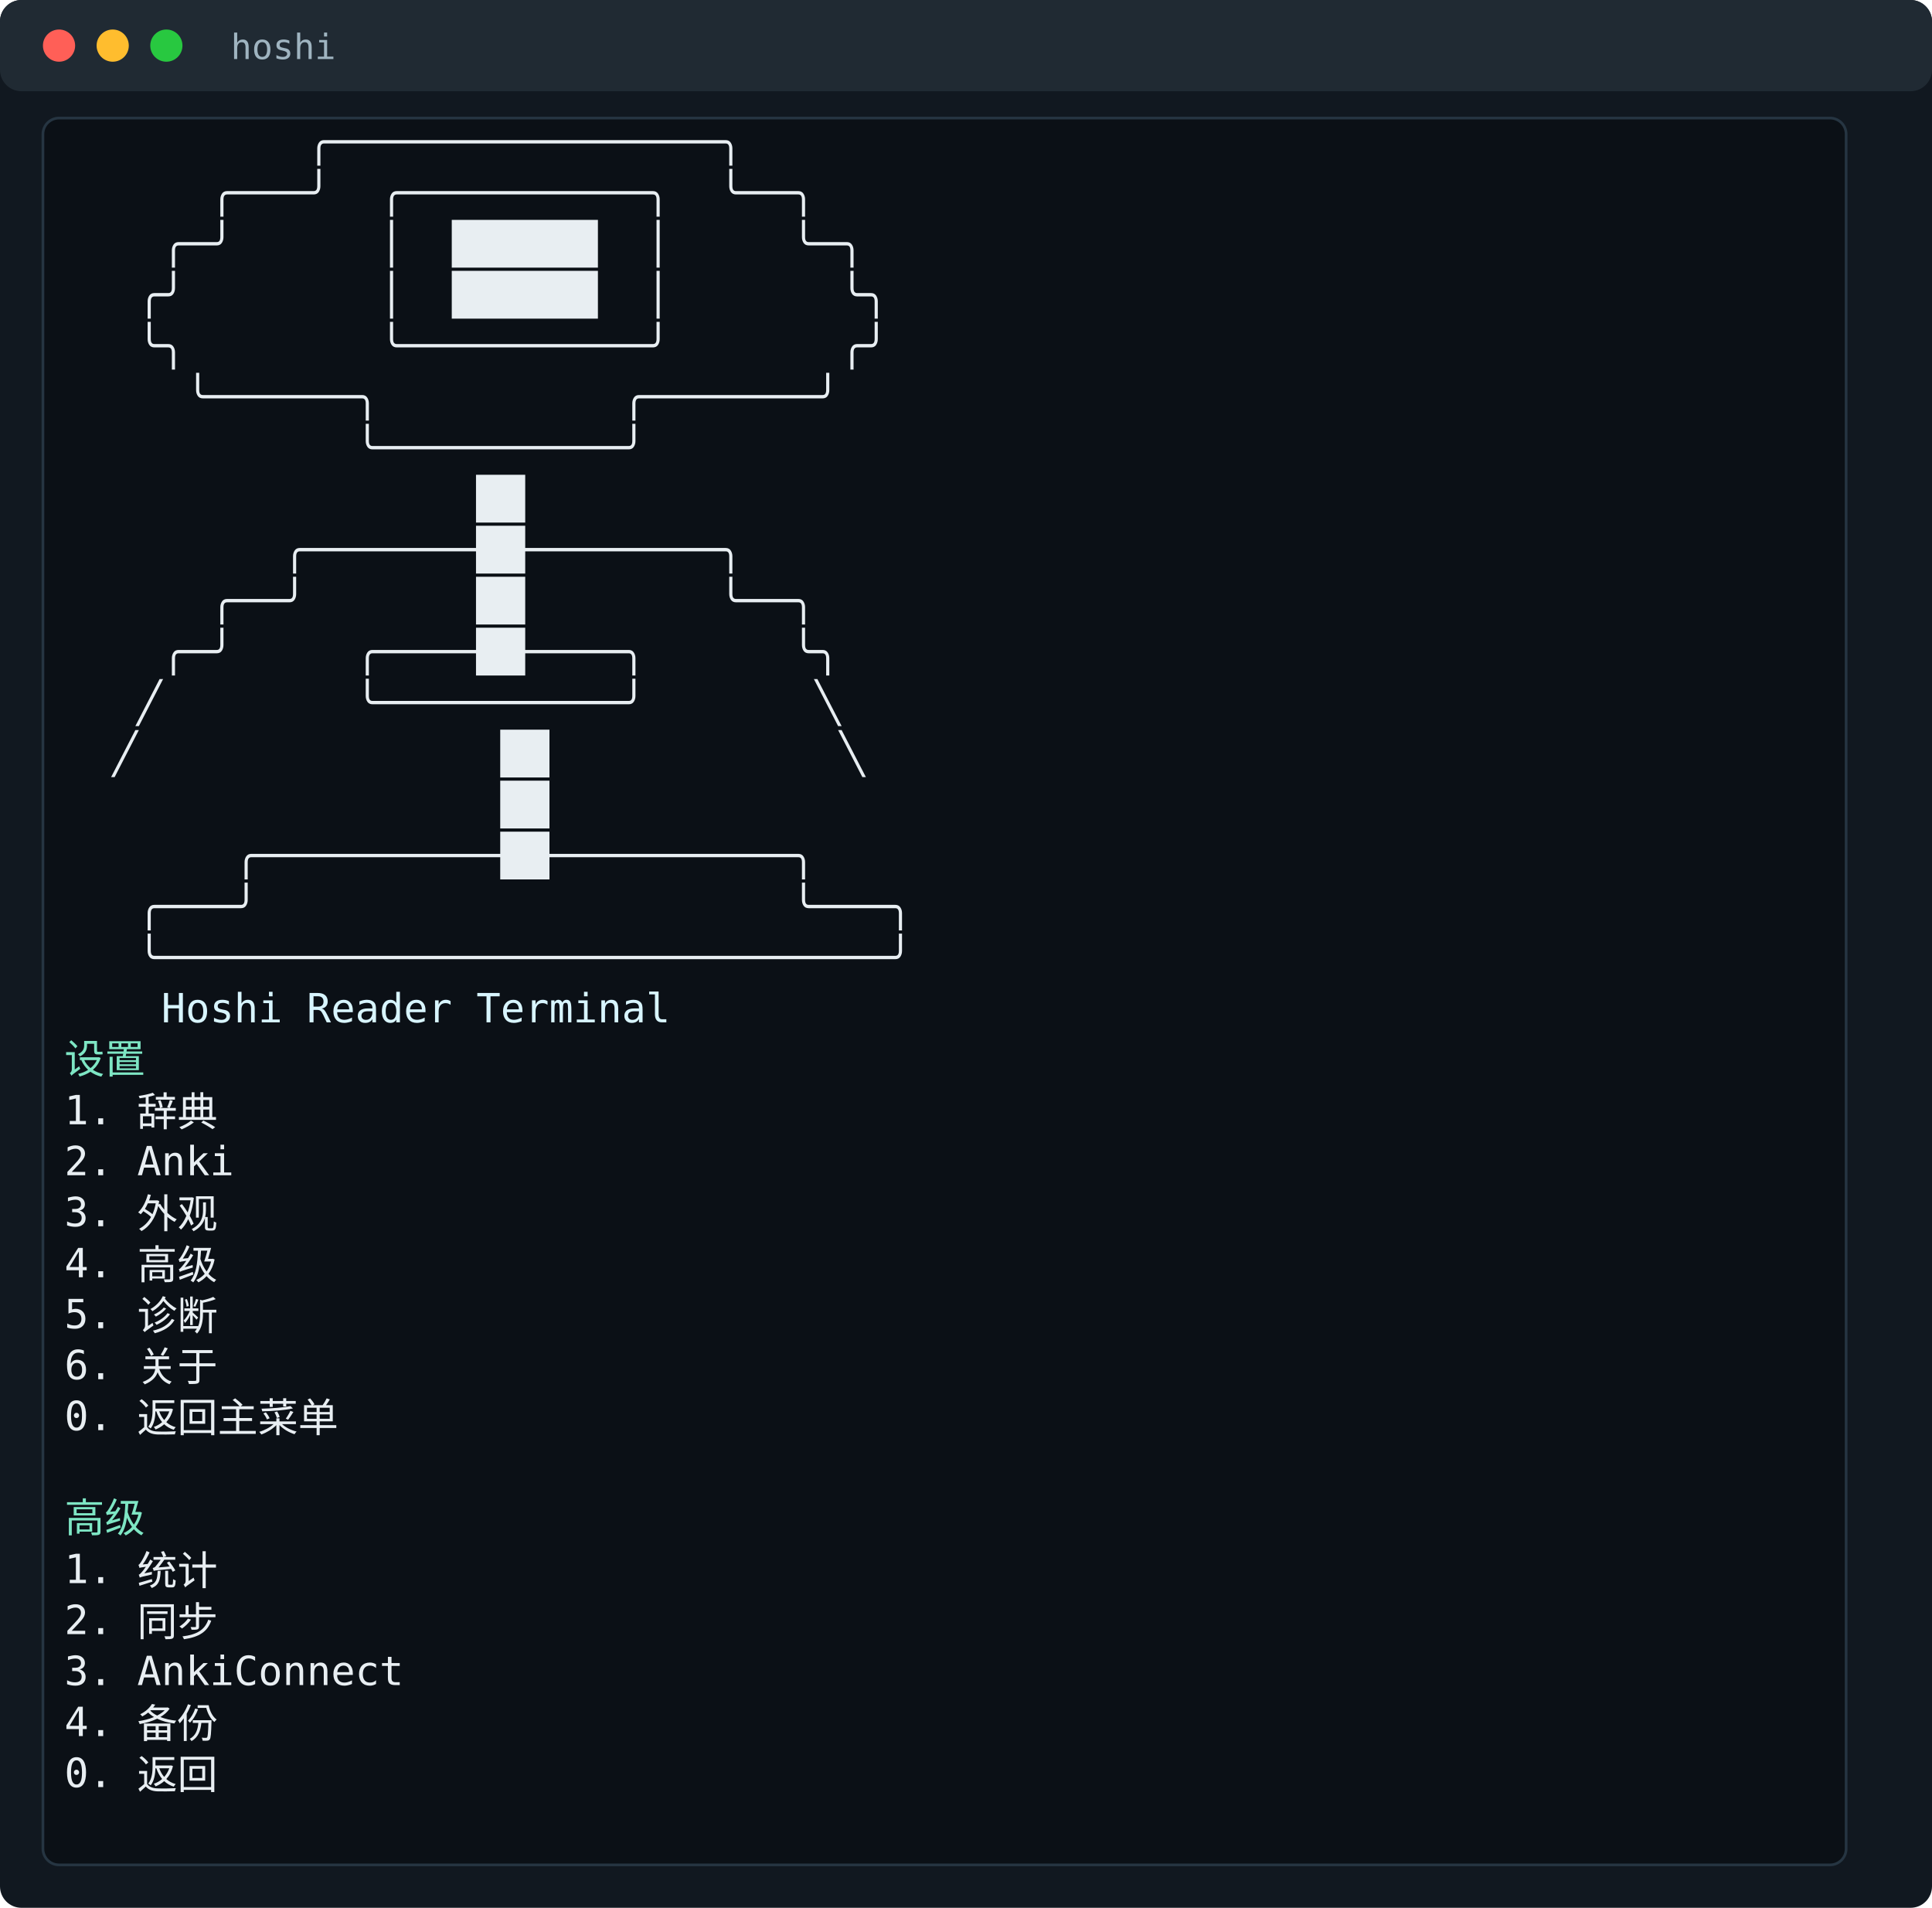
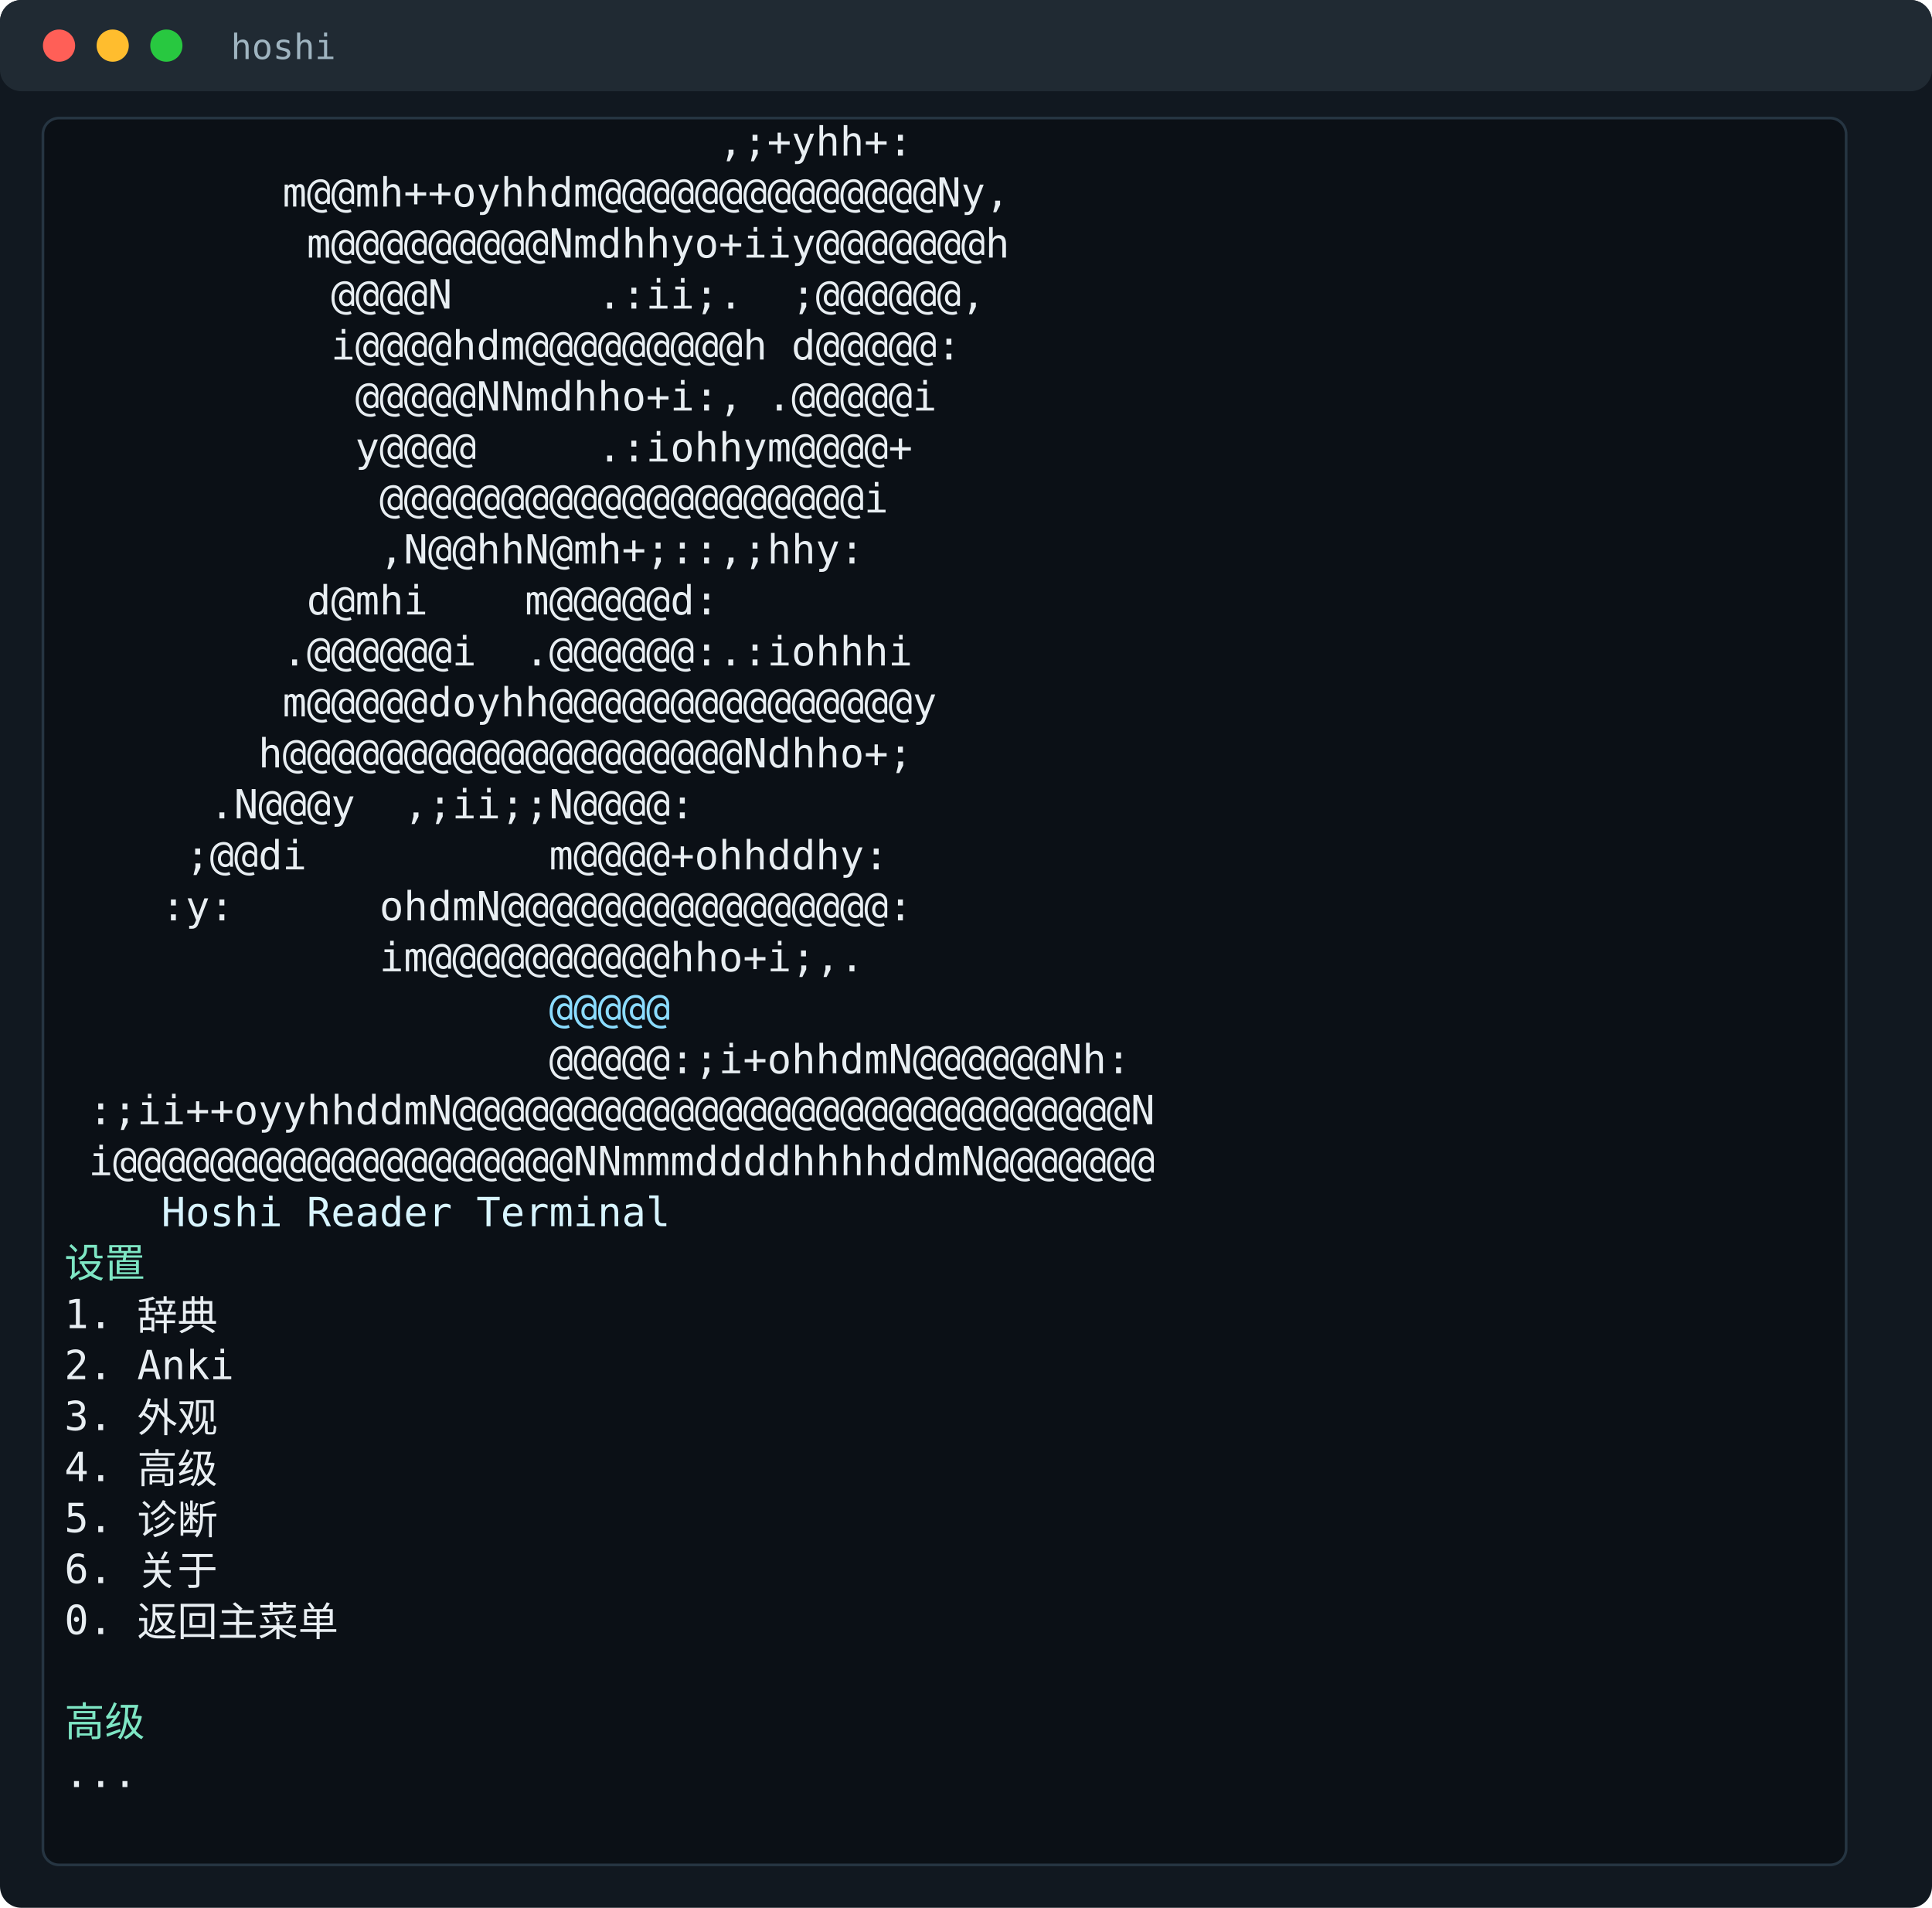
<svg xmlns="http://www.w3.org/2000/svg" width="720" height="711" viewBox="0 0 720 711" role="img" aria-label="Hoshi Reader Terminal screenshot">
  <rect width="720" height="711" rx="8" fill="#111820" />
  <rect x="0" y="0" width="720" height="34" rx="8" fill="#202a33" />
  <circle cx="22" cy="17" r="6" fill="#ff5f57" />
  <circle cx="42" cy="17" r="6" fill="#ffbd2e" />
  <circle cx="62" cy="17" r="6" fill="#28c840" />
  <text x="86" y="22" fill="#9fb4c0" font-family="SFMono-Regular, Menlo, Consolas, monospace" font-size="13">hoshi</text>
  <rect x="16" y="44" width="672" height="651" rx="6" fill="#0b1016" stroke="#263542" />
-   <text x="24" y="58" fill="#e8eef2" font-family="SFMono-Regular, Menlo, Consolas, monospace" font-size="15" xml:space="preserve">          ╭────────────────╮</text>
-   <text x="24" y="77" fill="#e8eef2" font-family="SFMono-Regular, Menlo, Consolas, monospace" font-size="15" xml:space="preserve">      ╭───╯  ╭──────────╮  ╰──╮</text>
-   <text x="24" y="96" fill="#e8eef2" font-family="SFMono-Regular, Menlo, Consolas, monospace" font-size="15" xml:space="preserve">    ╭─╯      │  ██████  │     ╰─╮</text>
-   <text x="24" y="115" fill="#e8eef2" font-family="SFMono-Regular, Menlo, Consolas, monospace" font-size="15" xml:space="preserve">   ╭╯        │  ██████  │       ╰╮</text>
-   <text x="24" y="134" fill="#e8eef2" font-family="SFMono-Regular, Menlo, Consolas, monospace" font-size="15" xml:space="preserve">   ╰╮        ╰──────────╯       ╭╯</text>
-   <text x="24" y="153" fill="#e8eef2" font-family="SFMono-Regular, Menlo, Consolas, monospace" font-size="15" xml:space="preserve">     ╰──────╮          ╭───────╯</text>
-   <text x="24" y="172" fill="#e8eef2" font-family="SFMono-Regular, Menlo, Consolas, monospace" font-size="15" xml:space="preserve">            ╰──────────╯</text>
-   <text x="24" y="191" fill="#e8eef2" font-family="SFMono-Regular, Menlo, Consolas, monospace" font-size="15" xml:space="preserve">                 ██</text>
-   <text x="24" y="210" fill="#e8eef2" font-family="SFMono-Regular, Menlo, Consolas, monospace" font-size="15" xml:space="preserve">         ╭───────██────────╮</text>
-   <text x="24" y="229" fill="#e8eef2" font-family="SFMono-Regular, Menlo, Consolas, monospace" font-size="15" xml:space="preserve">      ╭──╯       ██        ╰──╮</text>
-   <text x="24" y="248" fill="#e8eef2" font-family="SFMono-Regular, Menlo, Consolas, monospace" font-size="15" xml:space="preserve">    ╭─╯     ╭────██────╮      ╰╮</text>
-   <text x="24" y="267" fill="#e8eef2" font-family="SFMono-Regular, Menlo, Consolas, monospace" font-size="15" xml:space="preserve">   ╱        ╰──────────╯       ╲</text>
-   <text x="24" y="286" fill="#e8eef2" font-family="SFMono-Regular, Menlo, Consolas, monospace" font-size="15" xml:space="preserve">  ╱               ██            ╲</text>
-   <text x="24" y="305" fill="#e8eef2" font-family="SFMono-Regular, Menlo, Consolas, monospace" font-size="15" xml:space="preserve">                  ██</text>
-   <text x="24" y="324" fill="#e8eef2" font-family="SFMono-Regular, Menlo, Consolas, monospace" font-size="15" xml:space="preserve">       ╭──────────██──────────╮</text>
-   <text x="24" y="343" fill="#e8eef2" font-family="SFMono-Regular, Menlo, Consolas, monospace" font-size="15" xml:space="preserve">   ╭───╯                      ╰───╮</text>
-   <text x="24" y="362" fill="#e8eef2" font-family="SFMono-Regular, Menlo, Consolas, monospace" font-size="15" xml:space="preserve">   ╰──────────────────────────────╯</text>
-   <text x="24" y="381" fill="#d8f5ff" font-family="SFMono-Regular, Menlo, Consolas, monospace" font-size="15" xml:space="preserve">    Hoshi Reader Terminal</text>
-   <text x="24" y="400" fill="#7ee6c4" font-family="SFMono-Regular, Menlo, Consolas, monospace" font-size="15" xml:space="preserve">设置</text>
-   <text x="24" y="419" fill="#e8eef2" font-family="SFMono-Regular, Menlo, Consolas, monospace" font-size="15" xml:space="preserve">1. 辞典</text>
-   <text x="24" y="438" fill="#e8eef2" font-family="SFMono-Regular, Menlo, Consolas, monospace" font-size="15" xml:space="preserve">2. Anki</text>
-   <text x="24" y="457" fill="#e8eef2" font-family="SFMono-Regular, Menlo, Consolas, monospace" font-size="15" xml:space="preserve">3. 外观</text>
-   <text x="24" y="476" fill="#e8eef2" font-family="SFMono-Regular, Menlo, Consolas, monospace" font-size="15" xml:space="preserve">4. 高级</text>
-   <text x="24" y="495" fill="#e8eef2" font-family="SFMono-Regular, Menlo, Consolas, monospace" font-size="15" xml:space="preserve">5. 诊断</text>
-   <text x="24" y="514" fill="#e8eef2" font-family="SFMono-Regular, Menlo, Consolas, monospace" font-size="15" xml:space="preserve">6. 关于</text>
-   <text x="24" y="533" fill="#e8eef2" font-family="SFMono-Regular, Menlo, Consolas, monospace" font-size="15" xml:space="preserve">0. 返回主菜单</text>
-   <text x="24" y="552" fill="#e8eef2" font-family="SFMono-Regular, Menlo, Consolas, monospace" font-size="15" xml:space="preserve" />
-   <text x="24" y="571" fill="#7ee6c4" font-family="SFMono-Regular, Menlo, Consolas, monospace" font-size="15" xml:space="preserve">高级</text>
-   <text x="24" y="590" fill="#e8eef2" font-family="SFMono-Regular, Menlo, Consolas, monospace" font-size="15" xml:space="preserve">1. 统计</text>
-   <text x="24" y="609" fill="#e8eef2" font-family="SFMono-Regular, Menlo, Consolas, monospace" font-size="15" xml:space="preserve">2. 同步</text>
-   <text x="24" y="628" fill="#e8eef2" font-family="SFMono-Regular, Menlo, Consolas, monospace" font-size="15" xml:space="preserve">3. AnkiConnect</text>
-   <text x="24" y="647" fill="#e8eef2" font-family="SFMono-Regular, Menlo, Consolas, monospace" font-size="15" xml:space="preserve">4. 备份</text>
-   <text x="24" y="666" fill="#e8eef2" font-family="SFMono-Regular, Menlo, Consolas, monospace" font-size="15" xml:space="preserve">0. 返回</text>
+   <text x="24" y="58" fill="#e8eef2" font-family="SFMono-Regular, Menlo, Consolas, monospace" font-size="15" xml:space="preserve">                           ,;+yhh+:</text>
+   <text x="24" y="77" fill="#e8eef2" font-family="SFMono-Regular, Menlo, Consolas, monospace" font-size="15" xml:space="preserve">         m@@mh++oyhhdm@@@@@@@@@@@@@@Ny,</text>
+   <text x="24" y="96" fill="#e8eef2" font-family="SFMono-Regular, Menlo, Consolas, monospace" font-size="15" xml:space="preserve">          m@@@@@@@@@Nmdhhyo+iiy@@@@@@@h</text>
+   <text x="24" y="115" fill="#e8eef2" font-family="SFMono-Regular, Menlo, Consolas, monospace" font-size="15" xml:space="preserve">           @@@@N      .:ii;.  ;@@@@@@,</text>
+   <text x="24" y="134" fill="#e8eef2" font-family="SFMono-Regular, Menlo, Consolas, monospace" font-size="15" xml:space="preserve">           i@@@@hdm@@@@@@@@@h d@@@@@:</text>
+   <text x="24" y="153" fill="#e8eef2" font-family="SFMono-Regular, Menlo, Consolas, monospace" font-size="15" xml:space="preserve">            @@@@@NNmdhho+i:, .@@@@@i</text>
+   <text x="24" y="172" fill="#e8eef2" font-family="SFMono-Regular, Menlo, Consolas, monospace" font-size="15" xml:space="preserve">            y@@@@     .:iohhym@@@@+</text>
+   <text x="24" y="191" fill="#e8eef2" font-family="SFMono-Regular, Menlo, Consolas, monospace" font-size="15" xml:space="preserve">             @@@@@@@@@@@@@@@@@@@@i</text>
+   <text x="24" y="210" fill="#e8eef2" font-family="SFMono-Regular, Menlo, Consolas, monospace" font-size="15" xml:space="preserve">             ,N@@hhN@mh+;::,;hhy:</text>
+   <text x="24" y="229" fill="#e8eef2" font-family="SFMono-Regular, Menlo, Consolas, monospace" font-size="15" xml:space="preserve">          d@mhi    m@@@@@d:</text>
+   <text x="24" y="248" fill="#e8eef2" font-family="SFMono-Regular, Menlo, Consolas, monospace" font-size="15" xml:space="preserve">         .@@@@@@i  .@@@@@@:.:iohhhi</text>
+   <text x="24" y="267" fill="#e8eef2" font-family="SFMono-Regular, Menlo, Consolas, monospace" font-size="15" xml:space="preserve">         m@@@@@doyhh@@@@@@@@@@@@@@@y</text>
+   <text x="24" y="286" fill="#e8eef2" font-family="SFMono-Regular, Menlo, Consolas, monospace" font-size="15" xml:space="preserve">        h@@@@@@@@@@@@@@@@@@@Ndhho+;</text>
+   <text x="24" y="305" fill="#e8eef2" font-family="SFMono-Regular, Menlo, Consolas, monospace" font-size="15" xml:space="preserve">      .N@@@y  ,;ii;;N@@@@:</text>
+   <text x="24" y="324" fill="#e8eef2" font-family="SFMono-Regular, Menlo, Consolas, monospace" font-size="15" xml:space="preserve">     ;@@di          m@@@@+ohhddhy:</text>
+   <text x="24" y="343" fill="#e8eef2" font-family="SFMono-Regular, Menlo, Consolas, monospace" font-size="15" xml:space="preserve">    :y:      ohdmN@@@@@@@@@@@@@@@@:</text>
+   <text x="24" y="362" fill="#e8eef2" font-family="SFMono-Regular, Menlo, Consolas, monospace" font-size="15" xml:space="preserve">             im@@@@@@@@@@hho+i;,.</text>
+   <text x="24" y="381" fill="#8bdcff" font-family="SFMono-Regular, Menlo, Consolas, monospace" font-size="15" xml:space="preserve">                    @@@@@</text>
+   <text x="24" y="400" fill="#e8eef2" font-family="SFMono-Regular, Menlo, Consolas, monospace" font-size="15" xml:space="preserve">                    @@@@@:;i+ohhdmN@@@@@@Nh:</text>
+   <text x="24" y="419" fill="#e8eef2" font-family="SFMono-Regular, Menlo, Consolas, monospace" font-size="15" xml:space="preserve"> :;ii++oyyhhddmN@@@@@@@@@@@@@@@@@@@@@@@@@@@@N</text>
+   <text x="24" y="438" fill="#e8eef2" font-family="SFMono-Regular, Menlo, Consolas, monospace" font-size="15" xml:space="preserve"> i@@@@@@@@@@@@@@@@@@@NNmmmddddhhhhddmN@@@@@@@</text>
+   <text x="24" y="457" fill="#d8f5ff" font-family="SFMono-Regular, Menlo, Consolas, monospace" font-size="15" xml:space="preserve">    Hoshi Reader Terminal</text>
+   <text x="24" y="476" fill="#7ee6c4" font-family="SFMono-Regular, Menlo, Consolas, monospace" font-size="15" xml:space="preserve">设置</text>
+   <text x="24" y="495" fill="#e8eef2" font-family="SFMono-Regular, Menlo, Consolas, monospace" font-size="15" xml:space="preserve">1. 辞典</text>
+   <text x="24" y="514" fill="#e8eef2" font-family="SFMono-Regular, Menlo, Consolas, monospace" font-size="15" xml:space="preserve">2. Anki</text>
+   <text x="24" y="533" fill="#e8eef2" font-family="SFMono-Regular, Menlo, Consolas, monospace" font-size="15" xml:space="preserve">3. 外观</text>
+   <text x="24" y="552" fill="#e8eef2" font-family="SFMono-Regular, Menlo, Consolas, monospace" font-size="15" xml:space="preserve">4. 高级</text>
+   <text x="24" y="571" fill="#e8eef2" font-family="SFMono-Regular, Menlo, Consolas, monospace" font-size="15" xml:space="preserve">5. 诊断</text>
+   <text x="24" y="590" fill="#e8eef2" font-family="SFMono-Regular, Menlo, Consolas, monospace" font-size="15" xml:space="preserve">6. 关于</text>
+   <text x="24" y="609" fill="#e8eef2" font-family="SFMono-Regular, Menlo, Consolas, monospace" font-size="15" xml:space="preserve">0. 返回主菜单</text>
+   <text x="24" y="628" fill="#e8eef2" font-family="SFMono-Regular, Menlo, Consolas, monospace" font-size="15" xml:space="preserve" />
+   <text x="24" y="647" fill="#7ee6c4" font-family="SFMono-Regular, Menlo, Consolas, monospace" font-size="15" xml:space="preserve">高级</text>
+   <text x="24" y="666" fill="#e8eef2" font-family="SFMono-Regular, Menlo, Consolas, monospace" font-size="15" xml:space="preserve">...</text>
</svg>
